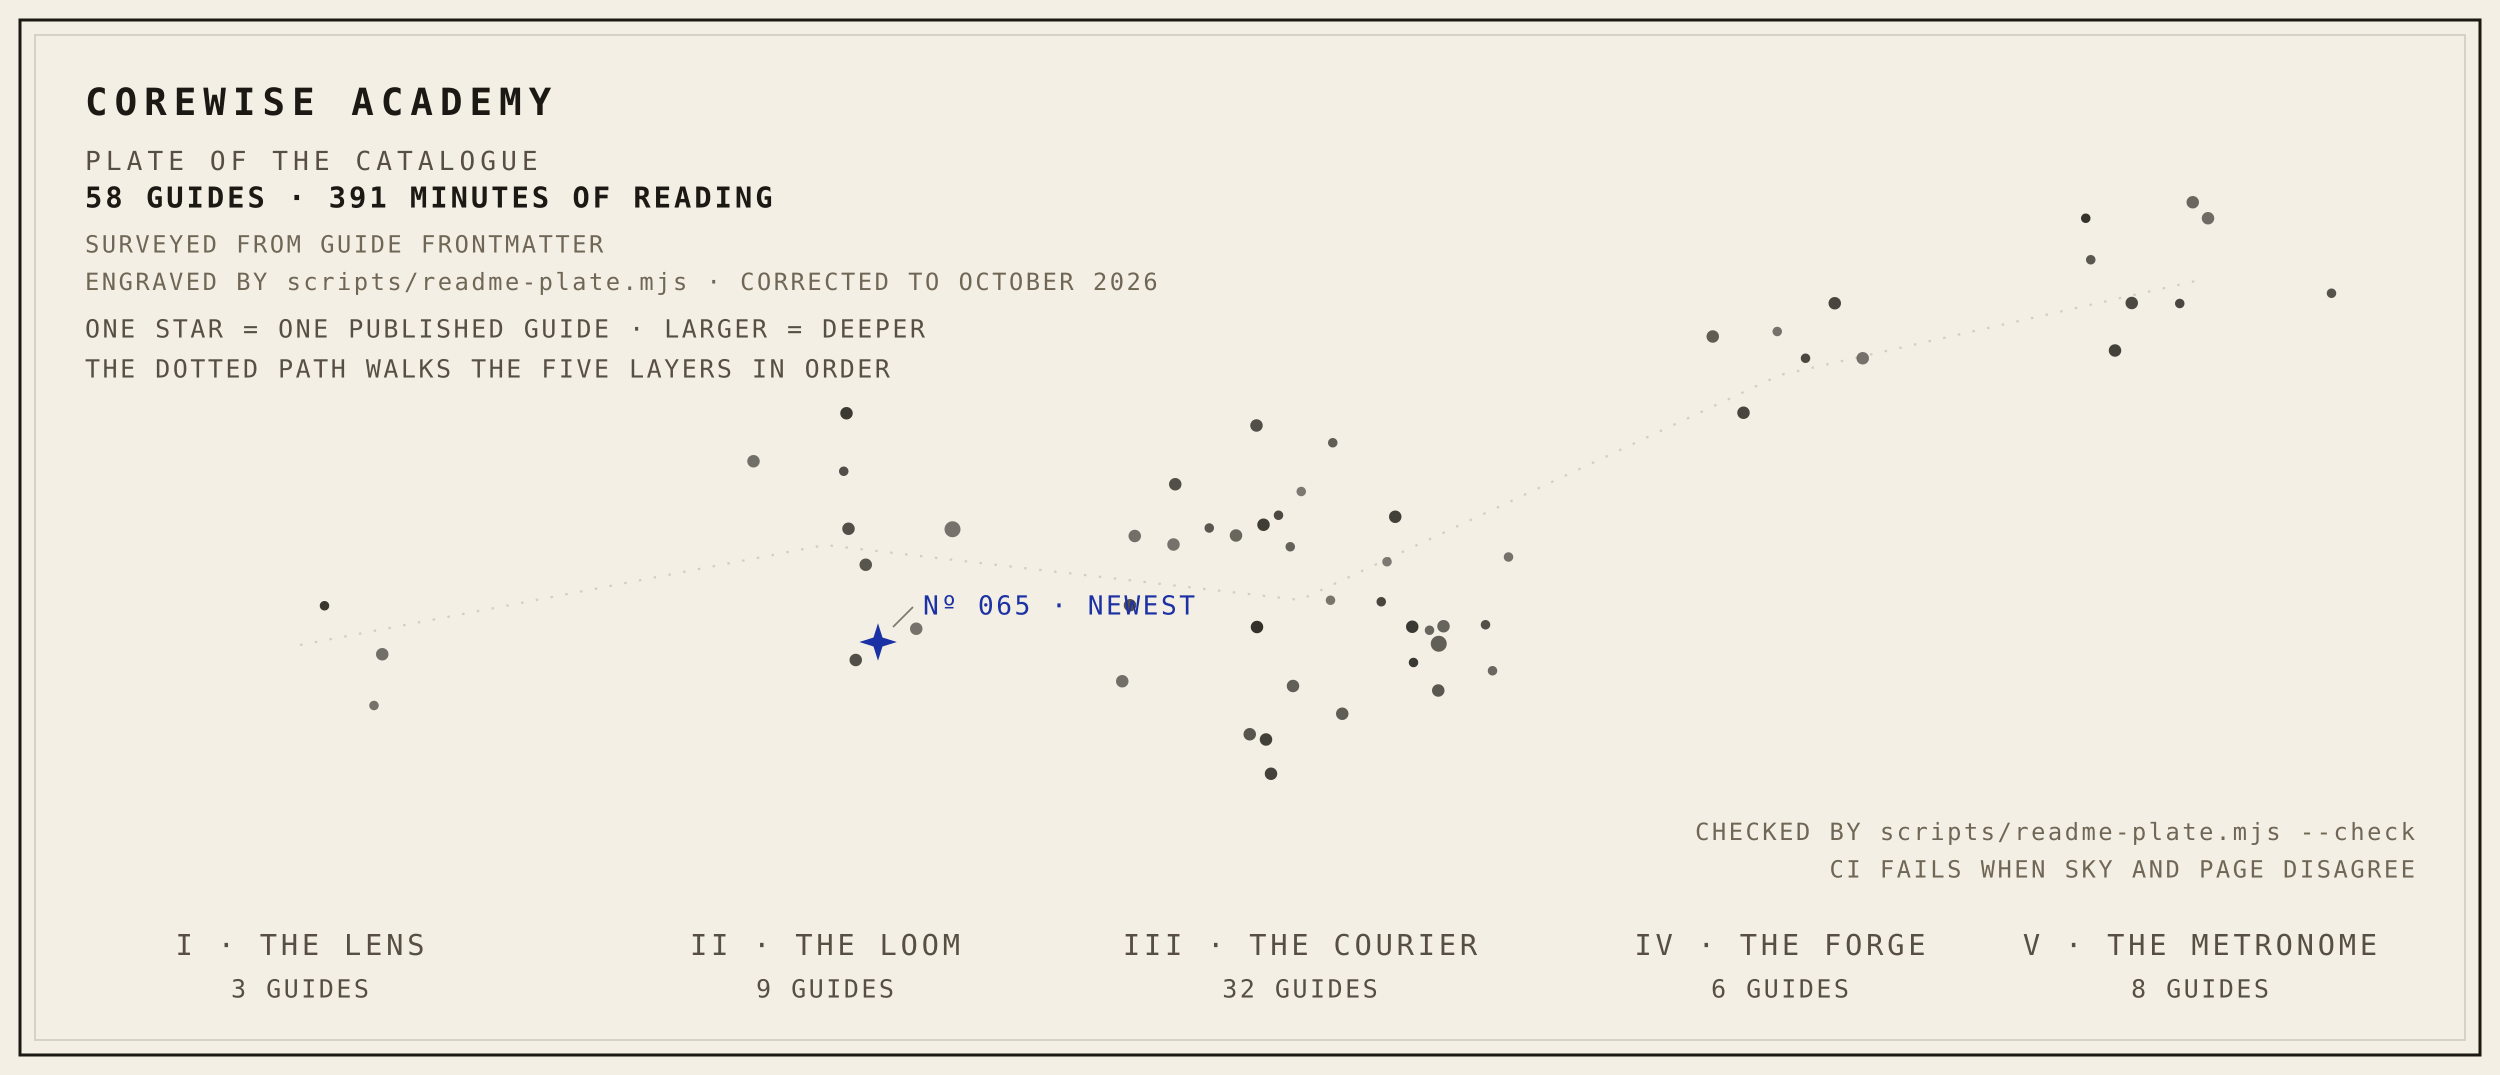
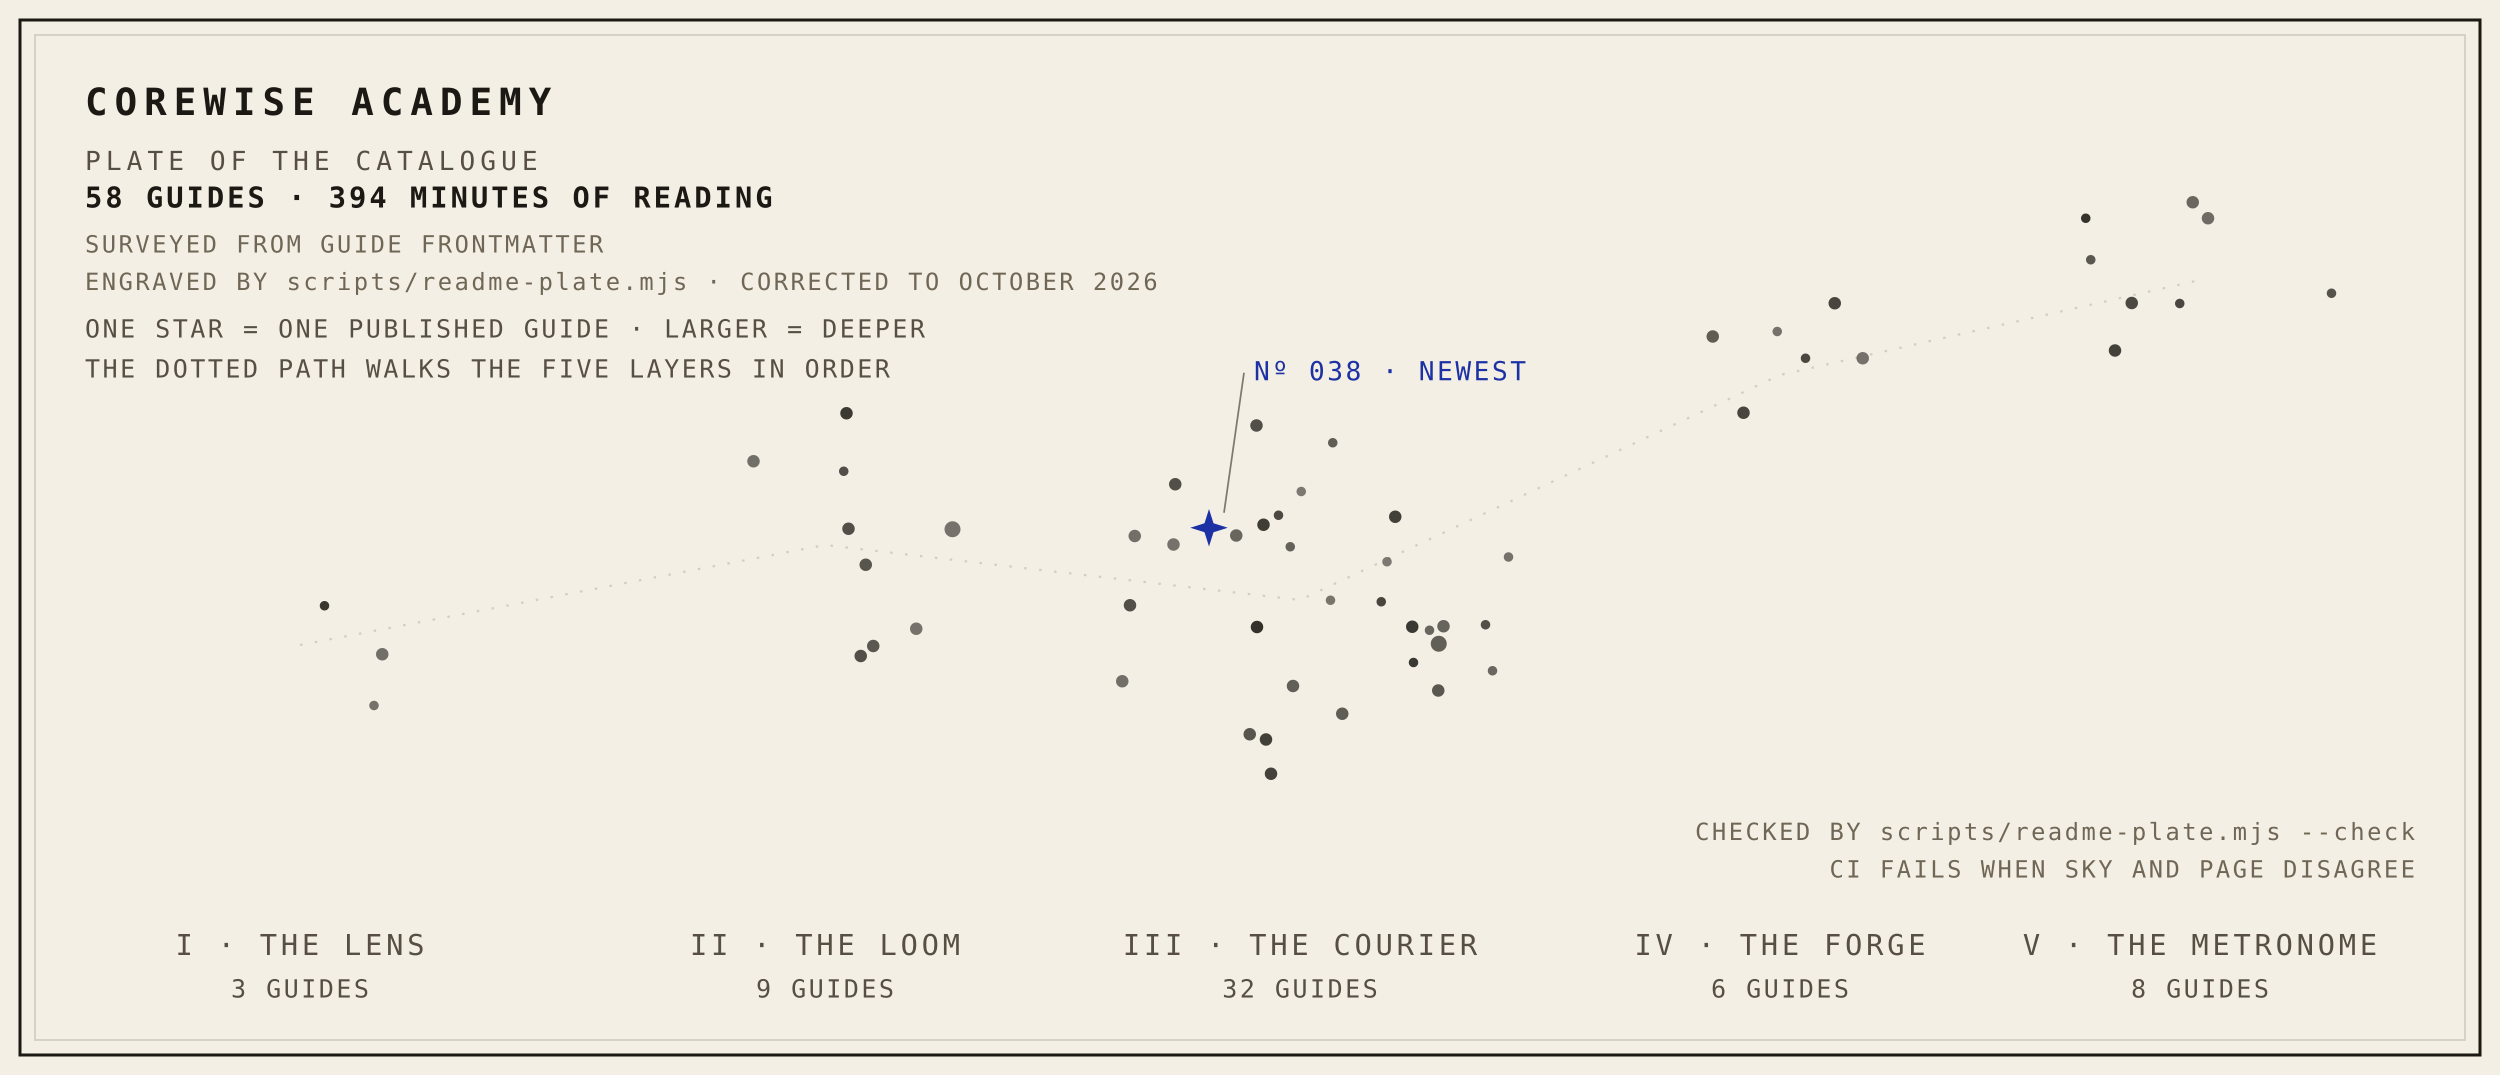
<svg xmlns="http://www.w3.org/2000/svg" viewBox="0 0 1000 430" role="img" aria-label="Chart of the CoreWise Academy catalogue: 58 published guides as stars in five constellations, one per curriculum layer.">
  <g font-family="ui-monospace, 'IBM Plex Mono', SFMono-Regular, Menlo, monospace">
    <rect x="0" y="0" width="1000" height="430" fill="#f3efe4" />
    <rect x="8" y="8" width="984" height="414" fill="none" stroke="#1c1914" stroke-width="1.2" />
    <rect x="14" y="14" width="972" height="402" fill="none" stroke="#1c1914" stroke-opacity="0.16" stroke-width="0.7" />
    <path d="M 120 258 L 330 218 L 520 240 L 712 150 L 880 112" fill="none" stroke="#1c1914" stroke-opacity="0.16" stroke-width="0.9" stroke-dasharray="1 5" />
    <circle cx="129.8" cy="242.3" r="1.9" fill="#1c1914" fill-opacity="0.86" />
    <circle cx="149.6" cy="282.2" r="1.9" fill="#1c1914" fill-opacity="0.58" />
    <circle cx="152.9" cy="261.7" r="2.5" fill="#1c1914" fill-opacity="0.6" />
    <text x="120" y="382" text-anchor="middle" font-size="11.5" letter-spacing="1.5" fill="#574f43">I · THE LENS</text>
    <text x="120" y="399" text-anchor="middle" font-size="10" letter-spacing="1" fill="#574f43">3 GUIDES</text>
    <circle cx="337.5" cy="188.5" r="1.9" fill="#1c1914" fill-opacity="0.75" />
    <circle cx="381" cy="211.7" r="3.2" fill="#1c1914" fill-opacity="0.58" />
    <circle cx="301.4" cy="184.5" r="2.5" fill="#1c1914" fill-opacity="0.6" />
-     <path d="M12 0 L14.88 9.12 L24 12 L14.88 14.88 L12 24 L9.12 14.88 L0 12 L9.12 9.12 Z" transform="translate(343.70 249.30) scale(0.625)" fill="#1c31a4" />
+     <circle cx="349.3" cy="258.4" r="2.5" fill="#1c1914" fill-opacity="0.7" />
    <circle cx="338.6" cy="165.3" r="2.5" fill="#1c1914" fill-opacity="0.84" />
-     <circle cx="342.3" cy="264" r="2.5" fill="#1c1914" fill-opacity="0.75" />
+     <circle cx="344.3" cy="262.4" r="2.5" fill="#1c1914" fill-opacity="0.75" />
    <circle cx="366.5" cy="251.5" r="2.5" fill="#1c1914" fill-opacity="0.58" />
    <circle cx="346.3" cy="225.9" r="2.5" fill="#1c1914" fill-opacity="0.72" />
    <circle cx="339.4" cy="211.5" r="2.5" fill="#1c1914" fill-opacity="0.75" />
    <text x="330" y="382" text-anchor="middle" font-size="11.5" letter-spacing="1.5" fill="#574f43">II · THE LOOM</text>
    <text x="330" y="399" text-anchor="middle" font-size="10" letter-spacing="1" fill="#574f43">9 GUIDES</text>
    <circle cx="575.3" cy="276.2" r="2.5" fill="#1c1914" fill-opacity="0.71" />
    <circle cx="469.4" cy="217.8" r="2.5" fill="#1c1914" fill-opacity="0.58" />
    <circle cx="564.9" cy="250.7" r="2.5" fill="#1c1914" fill-opacity="0.85" />
    <circle cx="516.1" cy="218.7" r="1.9" fill="#1c1914" fill-opacity="0.66" />
    <circle cx="448.9" cy="272.5" r="2.5" fill="#1c1914" fill-opacity="0.6" />
    <circle cx="536.9" cy="285.5" r="2.5" fill="#1c1914" fill-opacity="0.68" />
    <circle cx="506.4" cy="295.8" r="2.5" fill="#1c1914" fill-opacity="0.82" />
    <circle cx="552.5" cy="240.7" r="1.9" fill="#1c1914" fill-opacity="0.79" />
    <circle cx="505.4" cy="209.9" r="2.5" fill="#1c1914" fill-opacity="0.83" />
    <circle cx="517.2" cy="274.4" r="2.5" fill="#1c1914" fill-opacity="0.67" />
-     <circle cx="483.7" cy="211.2" r="1.9" fill="#1c1914" fill-opacity="0.71" />
+     <path d="M12 0 L14.88 9.12 L24 12 L14.88 14.88 L12 24 L9.12 14.88 L0 12 L9.12 9.12 Z" transform="translate(476.10 203.60) scale(0.625)" fill="#1c31a4" />
    <circle cx="533.1" cy="177.1" r="1.9" fill="#1c1914" fill-opacity="0.68" />
    <circle cx="571.8" cy="252.1" r="1.9" fill="#1c1914" fill-opacity="0.64" />
-     <circle cx="494.4" cy="214.2" r="2.5" fill="#1c1914" fill-opacity="0.64" />
+     <circle cx="494.5" cy="214.2" r="2.5" fill="#1c1914" fill-opacity="0.64" />
    <circle cx="520.5" cy="196.6" r="1.9" fill="#1c1914" fill-opacity="0.55" />
    <circle cx="575.5" cy="257.5" r="3.2" fill="#1c1914" fill-opacity="0.67" />
    <circle cx="453.9" cy="214.4" r="2.5" fill="#1c1914" fill-opacity="0.59" />
    <circle cx="532.2" cy="240.1" r="1.9" fill="#1c1914" fill-opacity="0.57" />
    <circle cx="470.1" cy="193.7" r="2.5" fill="#1c1914" fill-opacity="0.75" />
    <circle cx="502.6" cy="170.2" r="2.5" fill="#1c1914" fill-opacity="0.75" />
    <circle cx="452" cy="242.1" r="2.5" fill="#1c1914" fill-opacity="0.75" />
    <circle cx="499.9" cy="293.7" r="2.5" fill="#1c1914" fill-opacity="0.72" />
    <circle cx="508.4" cy="309.5" r="2.5" fill="#1c1914" fill-opacity="0.81" />
    <circle cx="511.4" cy="206.1" r="1.9" fill="#1c1914" fill-opacity="0.77" />
    <circle cx="603.4" cy="222.8" r="1.9" fill="#1c1914" fill-opacity="0.58" />
    <circle cx="502.8" cy="250.8" r="2.5" fill="#1c1914" fill-opacity="0.89" />
    <circle cx="577.4" cy="250.5" r="2.5" fill="#1c1914" fill-opacity="0.65" />
    <circle cx="565.4" cy="265" r="1.9" fill="#1c1914" fill-opacity="0.85" />
    <circle cx="597" cy="268.3" r="1.9" fill="#1c1914" fill-opacity="0.63" />
    <circle cx="594.2" cy="249.9" r="1.9" fill="#1c1914" fill-opacity="0.74" />
    <circle cx="554.8" cy="224.7" r="1.9" fill="#1c1914" fill-opacity="0.55" />
    <circle cx="558.1" cy="206.7" r="2.5" fill="#1c1914" fill-opacity="0.82" />
    <text x="520" y="382" text-anchor="middle" font-size="11.5" letter-spacing="1.5" fill="#574f43">III · THE COURIER</text>
    <text x="520" y="399" text-anchor="middle" font-size="10" letter-spacing="1" fill="#574f43">32 GUIDES</text>
    <circle cx="710.9" cy="132.6" r="1.9" fill="#1c1914" fill-opacity="0.58" />
    <circle cx="745.1" cy="143.3" r="2.5" fill="#1c1914" fill-opacity="0.58" />
    <circle cx="722.2" cy="143.3" r="1.9" fill="#1c1914" fill-opacity="0.78" />
    <circle cx="697.4" cy="165.1" r="2.5" fill="#1c1914" fill-opacity="0.79" />
    <circle cx="685.1" cy="134.6" r="2.5" fill="#1c1914" fill-opacity="0.68" />
    <circle cx="733.9" cy="121.3" r="2.5" fill="#1c1914" fill-opacity="0.79" />
    <text x="712" y="382" text-anchor="middle" font-size="11.5" letter-spacing="1.5" fill="#574f43">IV · THE FORGE</text>
    <text x="712" y="399" text-anchor="middle" font-size="10" letter-spacing="1" fill="#574f43">6 GUIDES</text>
    <circle cx="846" cy="140.2" r="2.5" fill="#1c1914" fill-opacity="0.81" />
    <circle cx="852.7" cy="121.2" r="2.5" fill="#1c1914" fill-opacity="0.77" />
    <circle cx="871.9" cy="121.4" r="1.9" fill="#1c1914" fill-opacity="0.78" />
    <circle cx="883.2" cy="87.3" r="2.5" fill="#1c1914" fill-opacity="0.61" />
    <circle cx="836.3" cy="103.9" r="1.9" fill="#1c1914" fill-opacity="0.71" />
    <circle cx="877.1" cy="80.9" r="2.5" fill="#1c1914" fill-opacity="0.63" />
    <circle cx="932.6" cy="117.3" r="1.9" fill="#1c1914" fill-opacity="0.73" />
    <circle cx="834.3" cy="87.3" r="1.9" fill="#1c1914" fill-opacity="0.88" />
    <text x="880" y="382" text-anchor="middle" font-size="11.5" letter-spacing="1.5" fill="#574f43">V · THE METRONOME</text>
    <text x="880" y="399" text-anchor="middle" font-size="10" letter-spacing="1" fill="#574f43">8 GUIDES</text>
-     <path d="M 357.2 250.8 L 365.2 242.8" stroke="#1c1914" stroke-opacity="0.55" stroke-width="0.7" fill="none" />
-     <text x="369.2" y="245.8" font-size="10.5" letter-spacing="1" fill="#1c31a4">Nº 065 · NEWEST</text>
+     <path d="M 489.6 205.1 L 497.6 149.1" stroke="#1c1914" stroke-opacity="0.55" stroke-width="0.7" fill="none" />
+     <text x="501.6" y="152.1" font-size="10.5" letter-spacing="1" fill="#1c31a4">Nº 038 · NEWEST</text>
    <text x="34" y="46" font-size="15" letter-spacing="2.8" fill="#1c1914" font-weight="600">COREWISE ACADEMY</text>
    <text x="34" y="68" font-size="10.5" letter-spacing="2" fill="#574f43" font-weight="400">PLATE OF THE CATALOGUE</text>
-     <text x="34" y="83" font-size="11.5" letter-spacing="1.2" fill="#1c1914" font-weight="600">58 GUIDES · 391 MINUTES OF READING</text>
+     <text x="34" y="83" font-size="11.5" letter-spacing="1.2" fill="#1c1914" font-weight="600">58 GUIDES · 394 MINUTES OF READING</text>
    <text x="34" y="101" font-size="9.5" letter-spacing="1" fill="#6f6656" font-weight="400">SURVEYED FROM GUIDE FRONTMATTER</text>
    <text x="34" y="116" font-size="9.5" letter-spacing="1" fill="#6f6656" font-weight="400">ENGRAVED BY scripts/readme-plate.mjs · CORRECTED TO OCTOBER 2026</text>
    <text x="34" y="135" font-size="10" letter-spacing="1" fill="#574f43">ONE STAR = ONE PUBLISHED GUIDE · LARGER = DEEPER</text>
    <text x="34" y="151" font-size="10" letter-spacing="1" fill="#574f43">THE DOTTED PATH WALKS THE FIVE LAYERS IN ORDER</text>
    <text x="966" y="336" text-anchor="end" font-size="9.5" letter-spacing="1" fill="#6f6656">CHECKED BY scripts/readme-plate.mjs --check</text>
    <text x="966" y="351" text-anchor="end" font-size="9.5" letter-spacing="1" fill="#6f6656">CI FAILS WHEN SKY AND PAGE DISAGREE</text>
  </g>
</svg>
